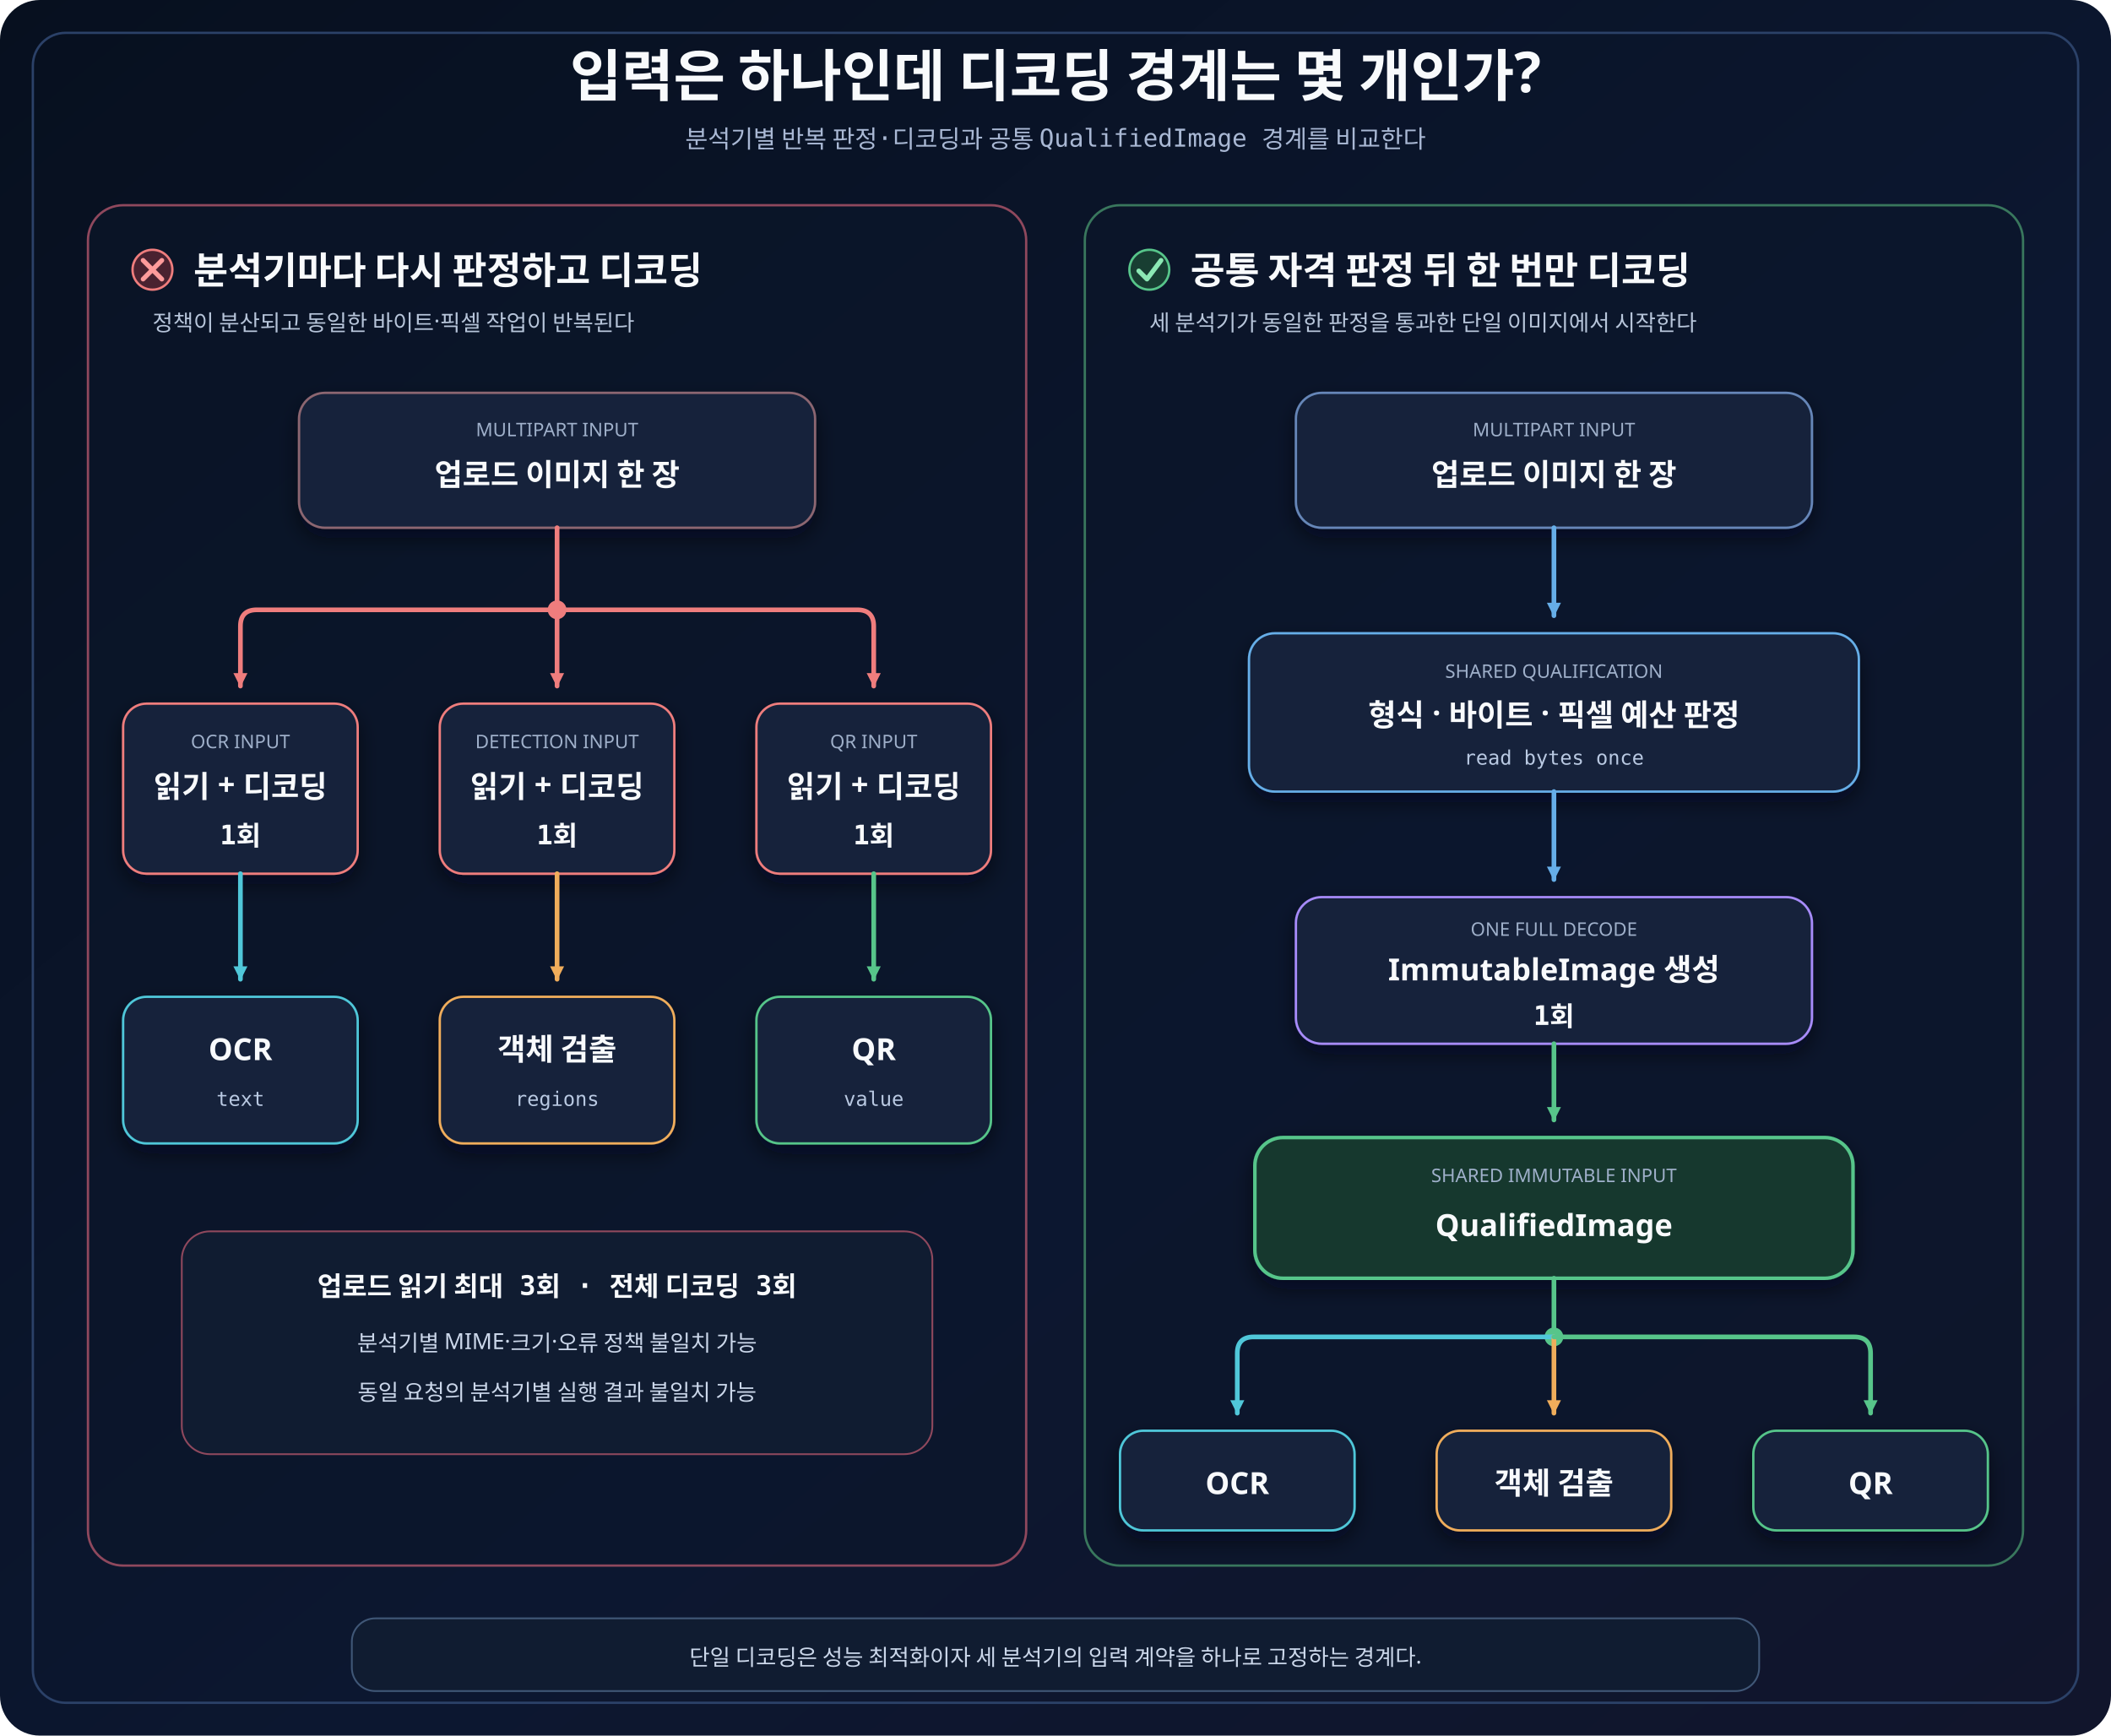
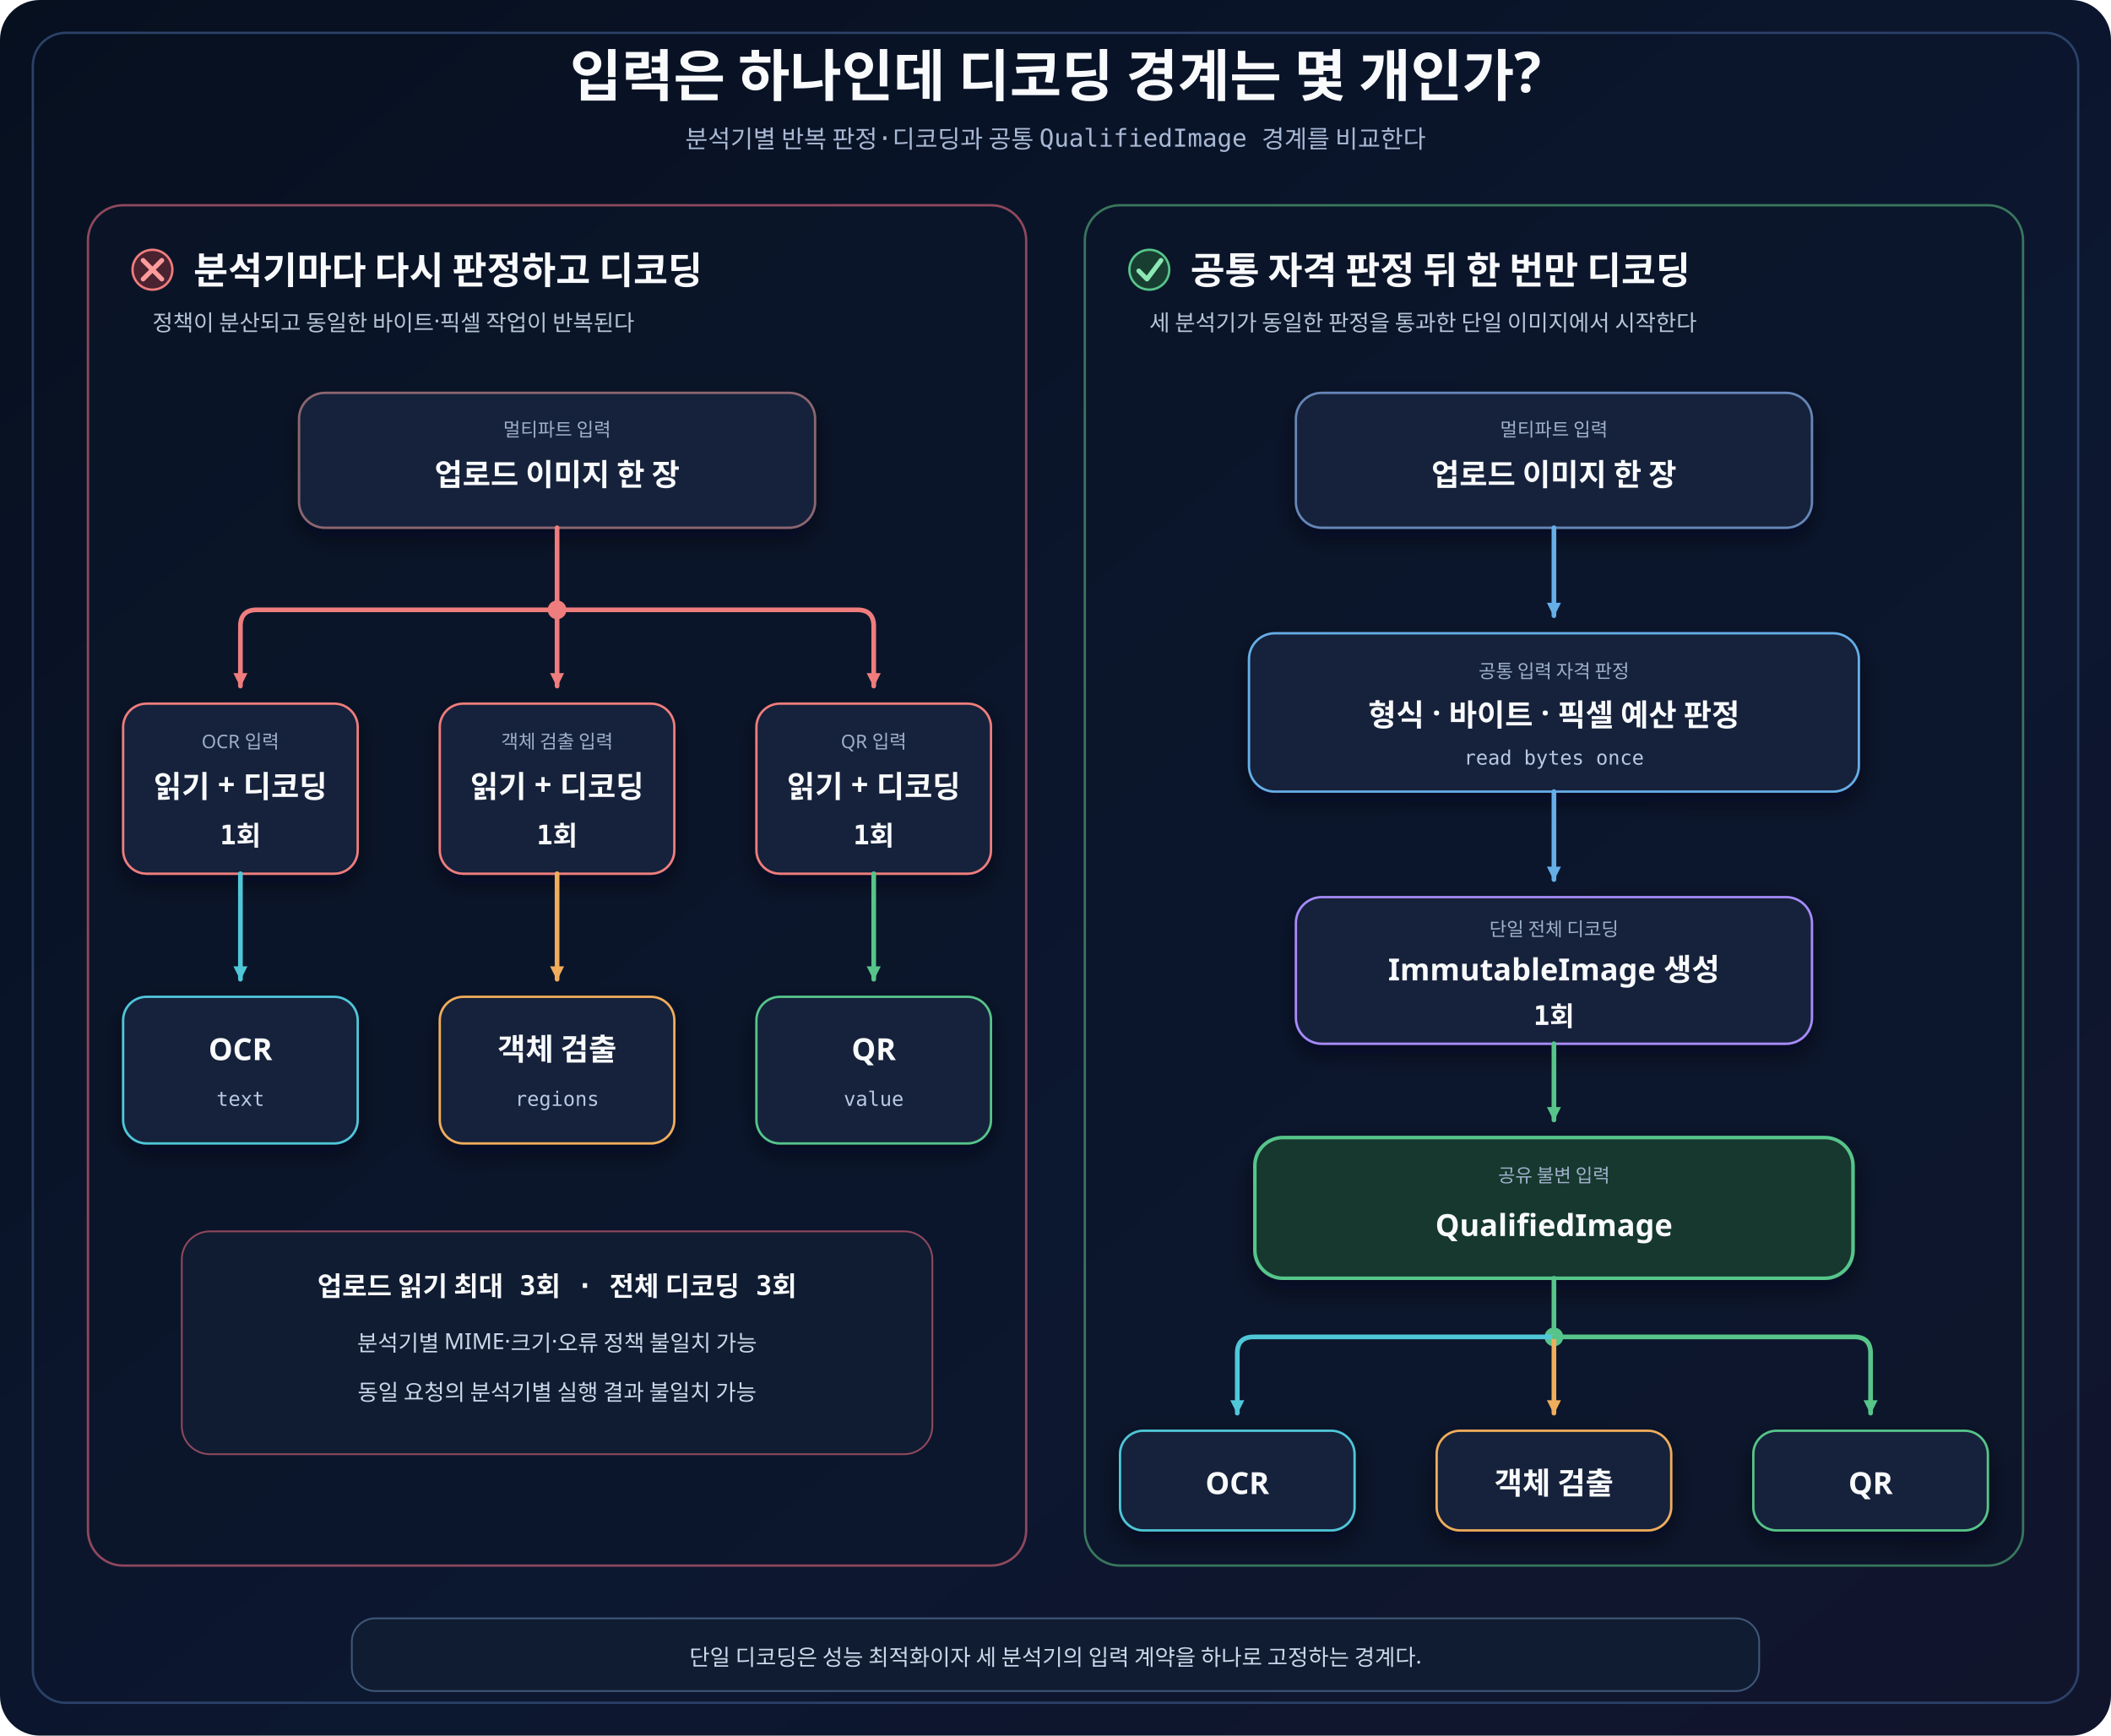
<svg xmlns="http://www.w3.org/2000/svg" width="1800" height="1480" viewBox="0 0 1800 1480" role="img" aria-labelledby="title desc">
  <defs>
    <linearGradient id="canvas" x1="0" y1="0" x2="1" y2="1">
      <stop offset="0" stop-color="#07101f" />
      <stop offset="0.58" stop-color="#0c1730" />
      <stop offset="1" stop-color="#11152c" />
    </linearGradient>
    <filter id="shadow" x="-18%" y="-20%" width="136%" height="150%">
      <feDropShadow dx="0" dy="8" stdDeviation="9" flood-color="#020617" flood-opacity="0.55" />
    </filter>
    <marker id="arrow-red" markerWidth="14" markerHeight="14" refX="12" refY="7" orient="auto" markerUnits="userSpaceOnUse">
      <path d="M1 1 L13 7 L1 13 Z" fill="#ef7d7d" />
    </marker>
    <marker id="arrow-blue" markerWidth="14" markerHeight="14" refX="12" refY="7" orient="auto" markerUnits="userSpaceOnUse">
      <path d="M1 1 L13 7 L1 13 Z" fill="#66aee8" />
    </marker>
    <marker id="arrow-green" markerWidth="14" markerHeight="14" refX="12" refY="7" orient="auto" markerUnits="userSpaceOnUse">
      <path d="M1 1 L13 7 L1 13 Z" fill="#57c58a" />
    </marker>
    <marker id="arrow-cyan" markerWidth="14" markerHeight="14" refX="12" refY="7" orient="auto" markerUnits="userSpaceOnUse">
      <path d="M1 1 L13 7 L1 13 Z" fill="#50c7d9" />
    </marker>
    <marker id="arrow-amber" markerWidth="14" markerHeight="14" refX="12" refY="7" orient="auto" markerUnits="userSpaceOnUse">
      <path d="M1 1 L13 7 L1 13 Z" fill="#f0ad5b" />
    </marker>
    <style>
      .title{font-family:'goorm Sans','Architects Daughter',sans-serif;font-size:48px;font-weight:700;fill:#f8fafc}
      .subtitle{font-family:'goorm Sans Code','Comic Mono','goorm Sans',monospace;font-size:21px;fill:#a9b8d4}
      .panelTitle{font-family:'goorm Sans','Architects Daughter',sans-serif;font-size:32px;font-weight:700;fill:#f8fafc}
      .panelSub{font-family:'goorm Sans','Architects Daughter',sans-serif;font-size:19px;fill:#b7c5da}
      .cardTitle{font-family:'goorm Sans','Architects Daughter',sans-serif;font-size:26px;font-weight:700;fill:#f8fafc}
      .body{font-family:'goorm Sans','Architects Daughter',sans-serif;font-size:19px;fill:#cbd7ea}
      .mono{font-family:'goorm Sans Code','Comic Mono','goorm Sans',monospace;font-size:17px;fill:#b9c9e2}
      .small{font-family:'goorm Sans','Architects Daughter',sans-serif;font-size:16px;fill:#9fb0ca}
      .metric{font-family:'goorm Sans Code','Comic Mono','goorm Sans',monospace;font-size:23px;font-weight:700;fill:#f8fafc}
      .card{fill:#14233a;stroke-width:2;filter:url(#shadow)}
      .connector{fill:none;stroke-width:4;stroke-linecap:round;stroke-linejoin:round}
      .panel{fill:#0c172a;fill-opacity:.55;stroke-width:2}
      .pill{fill:#101c31;stroke-width:1.5}
    </style>
  </defs>
  <rect width="1800" height="1480" rx="34" fill="url(#canvas)" />
  <rect x="28" y="28" width="1744" height="1424" rx="28" fill="none" stroke="#2b4168" stroke-width="2" />
  <text class="title" x="900" y="82" text-anchor="middle">입력은 하나인데 디코딩 경계는 몇 개인가?</text>
  <text class="subtitle" x="900" y="126" text-anchor="middle">분석기별 반복 판정·디코딩과 공통 QualifiedImage 경계를 비교한다</text>
  <rect class="panel" x="75" y="175" width="800" height="1160" rx="30" stroke="#8f485d" />
  <rect class="panel" x="925" y="175" width="800" height="1160" rx="30" stroke="#39775d" />
  <circle cx="130" cy="230" r="17" fill="#4a2230" stroke="#ef7d7d" stroke-width="2" />
  <path d="M122 222 L138 238 M138 222 L122 238" stroke="#ff9b9b" stroke-width="4" stroke-linecap="round" />
  <text class="panelTitle" x="165" y="242">분석기마다 다시 판정하고 디코딩</text>
  <text class="panelSub" x="130" y="282">정책이 분산되고 동일한 바이트·픽셀 작업이 반복된다</text>
  <circle cx="980" cy="230" r="17" fill="#183e32" stroke="#57c58a" stroke-width="2" />
  <path d="M971 231 L978 238 L990 222" fill="none" stroke="#8ce8b4" stroke-width="4" stroke-linecap="round" stroke-linejoin="round" />
  <text class="panelTitle" x="1015" y="242">공통 자격 판정 뒤 한 번만 디코딩</text>
  <text class="panelSub" x="980" y="282">세 분석기가 동일한 판정을 통과한 단일 이미지에서 시작한다</text>
  <g id="left-upload" data-node="left-upload">
    <rect class="card" x="255" y="335" width="440" height="115" rx="22" stroke="#8c6671" />
-     <text class="small" x="475" y="372" text-anchor="middle">MULTIPART INPUT</text>
+     <text class="small" x="475" y="372" text-anchor="middle">멀티파트 입력</text>
    <text class="cardTitle" x="475" y="414" text-anchor="middle">업로드 이미지 한 장</text>
  </g>
  <path class="connector" data-connector="left-upload-to-split" d="M475 450 V520" stroke="#ef7d7d" />
  <circle cx="475" cy="520" r="8" fill="#ef7d7d" />
  <path class="connector" data-connector="left-split-to-ocr-decode" d="M475 520 H219 Q205 520 205 534 V585" stroke="#ef7d7d" marker-end="url(#arrow-red)" />
  <path class="connector" data-connector="left-split-to-detection-decode" d="M475 520 V585" stroke="#ef7d7d" marker-end="url(#arrow-red)" />
  <path class="connector" data-connector="left-split-to-qr-decode" d="M475 520 H731 Q745 520 745 534 V585" stroke="#ef7d7d" marker-end="url(#arrow-red)" />
  <g id="left-ocr-decode" data-node="left-ocr-decode">
    <rect class="card" x="105" y="600" width="200" height="145" rx="20" stroke="#ef7d7d" />
-     <text class="small" x="205" y="638" text-anchor="middle">OCR INPUT</text>
+     <text class="small" x="205" y="638" text-anchor="middle">OCR 입력</text>
    <text class="cardTitle" x="205" y="680" text-anchor="middle">읽기 + 디코딩</text>
    <text class="metric" x="205" y="720" text-anchor="middle">1회</text>
  </g>
  <g id="left-detection-decode" data-node="left-detection-decode">
    <rect class="card" x="375" y="600" width="200" height="145" rx="20" stroke="#ef7d7d" />
-     <text class="small" x="475" y="638" text-anchor="middle">DETECTION INPUT</text>
+     <text class="small" x="475" y="638" text-anchor="middle">객체 검출 입력</text>
    <text class="cardTitle" x="475" y="680" text-anchor="middle">읽기 + 디코딩</text>
    <text class="metric" x="475" y="720" text-anchor="middle">1회</text>
  </g>
  <g id="left-qr-decode" data-node="left-qr-decode">
    <rect class="card" x="645" y="600" width="200" height="145" rx="20" stroke="#ef7d7d" />
-     <text class="small" x="745" y="638" text-anchor="middle">QR INPUT</text>
+     <text class="small" x="745" y="638" text-anchor="middle">QR 입력</text>
    <text class="cardTitle" x="745" y="680" text-anchor="middle">읽기 + 디코딩</text>
    <text class="metric" x="745" y="720" text-anchor="middle">1회</text>
  </g>
  <path class="connector" data-connector="left-ocr-decode-to-analyzer" d="M205 745 V835" stroke="#50c7d9" marker-end="url(#arrow-cyan)" />
  <path class="connector" data-connector="left-detection-decode-to-analyzer" d="M475 745 V835" stroke="#f0ad5b" marker-end="url(#arrow-amber)" />
  <path class="connector" data-connector="left-qr-decode-to-analyzer" d="M745 745 V835" stroke="#57c58a" marker-end="url(#arrow-green)" />
  <g id="left-ocr" data-node="left-ocr">
    <rect class="card" x="105" y="850" width="200" height="125" rx="20" stroke="#50c7d9" />
    <text class="cardTitle" x="205" y="904" text-anchor="middle">OCR</text>
    <text class="mono" x="205" y="943" text-anchor="middle">text</text>
  </g>
  <g id="left-detection" data-node="left-detection">
    <rect class="card" x="375" y="850" width="200" height="125" rx="20" stroke="#f0ad5b" />
    <text class="cardTitle" x="475" y="904" text-anchor="middle">객체 검출</text>
    <text class="mono" x="475" y="943" text-anchor="middle">regions</text>
  </g>
  <g id="left-qr" data-node="left-qr">
    <rect class="card" x="645" y="850" width="200" height="125" rx="20" stroke="#57c58a" />
    <text class="cardTitle" x="745" y="904" text-anchor="middle">QR</text>
    <text class="mono" x="745" y="943" text-anchor="middle">value</text>
  </g>
  <rect class="pill" x="155" y="1050" width="640" height="190" rx="24" stroke="#8f485d" />
  <text class="metric" x="475" y="1105" text-anchor="middle">업로드 읽기 최대 3회 · 전체 디코딩 3회</text>
  <text class="body" x="475" y="1152" text-anchor="middle">분석기별 MIME·크기·오류 정책 불일치 가능</text>
  <text class="body" x="475" y="1194" text-anchor="middle">동일 요청의 분석기별 실행 결과 불일치 가능</text>
  <g id="right-upload" data-node="right-upload">
    <rect class="card" x="1105" y="335" width="440" height="115" rx="22" stroke="#6686b8" />
-     <text class="small" x="1325" y="372" text-anchor="middle">MULTIPART INPUT</text>
+     <text class="small" x="1325" y="372" text-anchor="middle">멀티파트 입력</text>
    <text class="cardTitle" x="1325" y="414" text-anchor="middle">업로드 이미지 한 장</text>
  </g>
  <path class="connector" data-connector="right-upload-to-qualifier" d="M1325 450 V525" stroke="#66aee8" marker-end="url(#arrow-blue)" />
  <g id="right-qualifier" data-node="right-qualifier">
    <rect class="card" x="1065" y="540" width="520" height="135" rx="22" stroke="#66aee8" />
-     <text class="small" x="1325" y="578" text-anchor="middle">SHARED QUALIFICATION</text>
+     <text class="small" x="1325" y="578" text-anchor="middle">공통 입력 자격 판정</text>
    <text class="cardTitle" x="1325" y="619" text-anchor="middle">형식 · 바이트 · 픽셀 예산 판정</text>
    <text class="mono" x="1325" y="652" text-anchor="middle">read bytes once</text>
  </g>
  <path class="connector" data-connector="right-qualifier-to-decode" d="M1325 675 V750" stroke="#66aee8" marker-end="url(#arrow-blue)" />
  <g id="right-decode" data-node="right-decode">
    <rect class="card" x="1105" y="765" width="440" height="125" rx="22" stroke="#a78bfa" />
-     <text class="small" x="1325" y="798" text-anchor="middle">ONE FULL DECODE</text>
+     <text class="small" x="1325" y="798" text-anchor="middle">단일 전체 디코딩</text>
    <text class="cardTitle" x="1325" y="836" text-anchor="middle">ImmutableImage 생성</text>
    <text class="metric" x="1325" y="874" text-anchor="middle">1회</text>
  </g>
  <path class="connector" data-connector="right-decode-to-qualified" d="M1325 890 V955" stroke="#57c58a" marker-end="url(#arrow-green)" />
  <g id="right-qualified" data-node="right-qualified">
    <rect x="1070" y="970" width="510" height="120" rx="24" fill="#15372f" stroke="#57c58a" stroke-width="3" filter="url(#shadow)" />
-     <text class="small" x="1325" y="1008" text-anchor="middle">SHARED IMMUTABLE INPUT</text>
+     <text class="small" x="1325" y="1008" text-anchor="middle">공유 불변 입력</text>
    <text class="cardTitle" x="1325" y="1054" text-anchor="middle">QualifiedImage</text>
  </g>
  <path class="connector" data-connector="qualified-to-split" d="M1325 1090 V1140" stroke="#57c58a" />
  <circle cx="1325" cy="1140" r="8" fill="#57c58a" />
  <path class="connector" data-connector="right-split-to-ocr" d="M1325 1140 H1069 Q1055 1140 1055 1154 V1205" stroke="#50c7d9" marker-end="url(#arrow-cyan)" />
  <path class="connector" data-connector="right-split-to-detection" d="M1325 1140 V1205" stroke="#f0ad5b" marker-end="url(#arrow-amber)" />
  <path class="connector" data-connector="right-split-to-qr" d="M1325 1140 H1581 Q1595 1140 1595 1154 V1205" stroke="#57c58a" marker-end="url(#arrow-green)" />
  <g id="right-ocr" data-node="right-ocr">
    <rect class="card" x="955" y="1220" width="200" height="85" rx="20" stroke="#50c7d9" />
    <text class="cardTitle" x="1055" y="1274" text-anchor="middle">OCR</text>
  </g>
  <g id="right-detection" data-node="right-detection">
    <rect class="card" x="1225" y="1220" width="200" height="85" rx="20" stroke="#f0ad5b" />
    <text class="cardTitle" x="1325" y="1274" text-anchor="middle">객체 검출</text>
  </g>
  <g id="right-qr" data-node="right-qr">
    <rect class="card" x="1495" y="1220" width="200" height="85" rx="20" stroke="#57c58a" />
    <text class="cardTitle" x="1595" y="1274" text-anchor="middle">QR</text>
  </g>
  <rect class="pill" x="300" y="1380" width="1200" height="62" rx="20" stroke="#405777" />
  <text class="body" x="900" y="1420" text-anchor="middle">단일 디코딩은 성능 최적화이자 세 분석기의 입력 계약을 하나로 고정하는 경계다.</text>
</svg>
